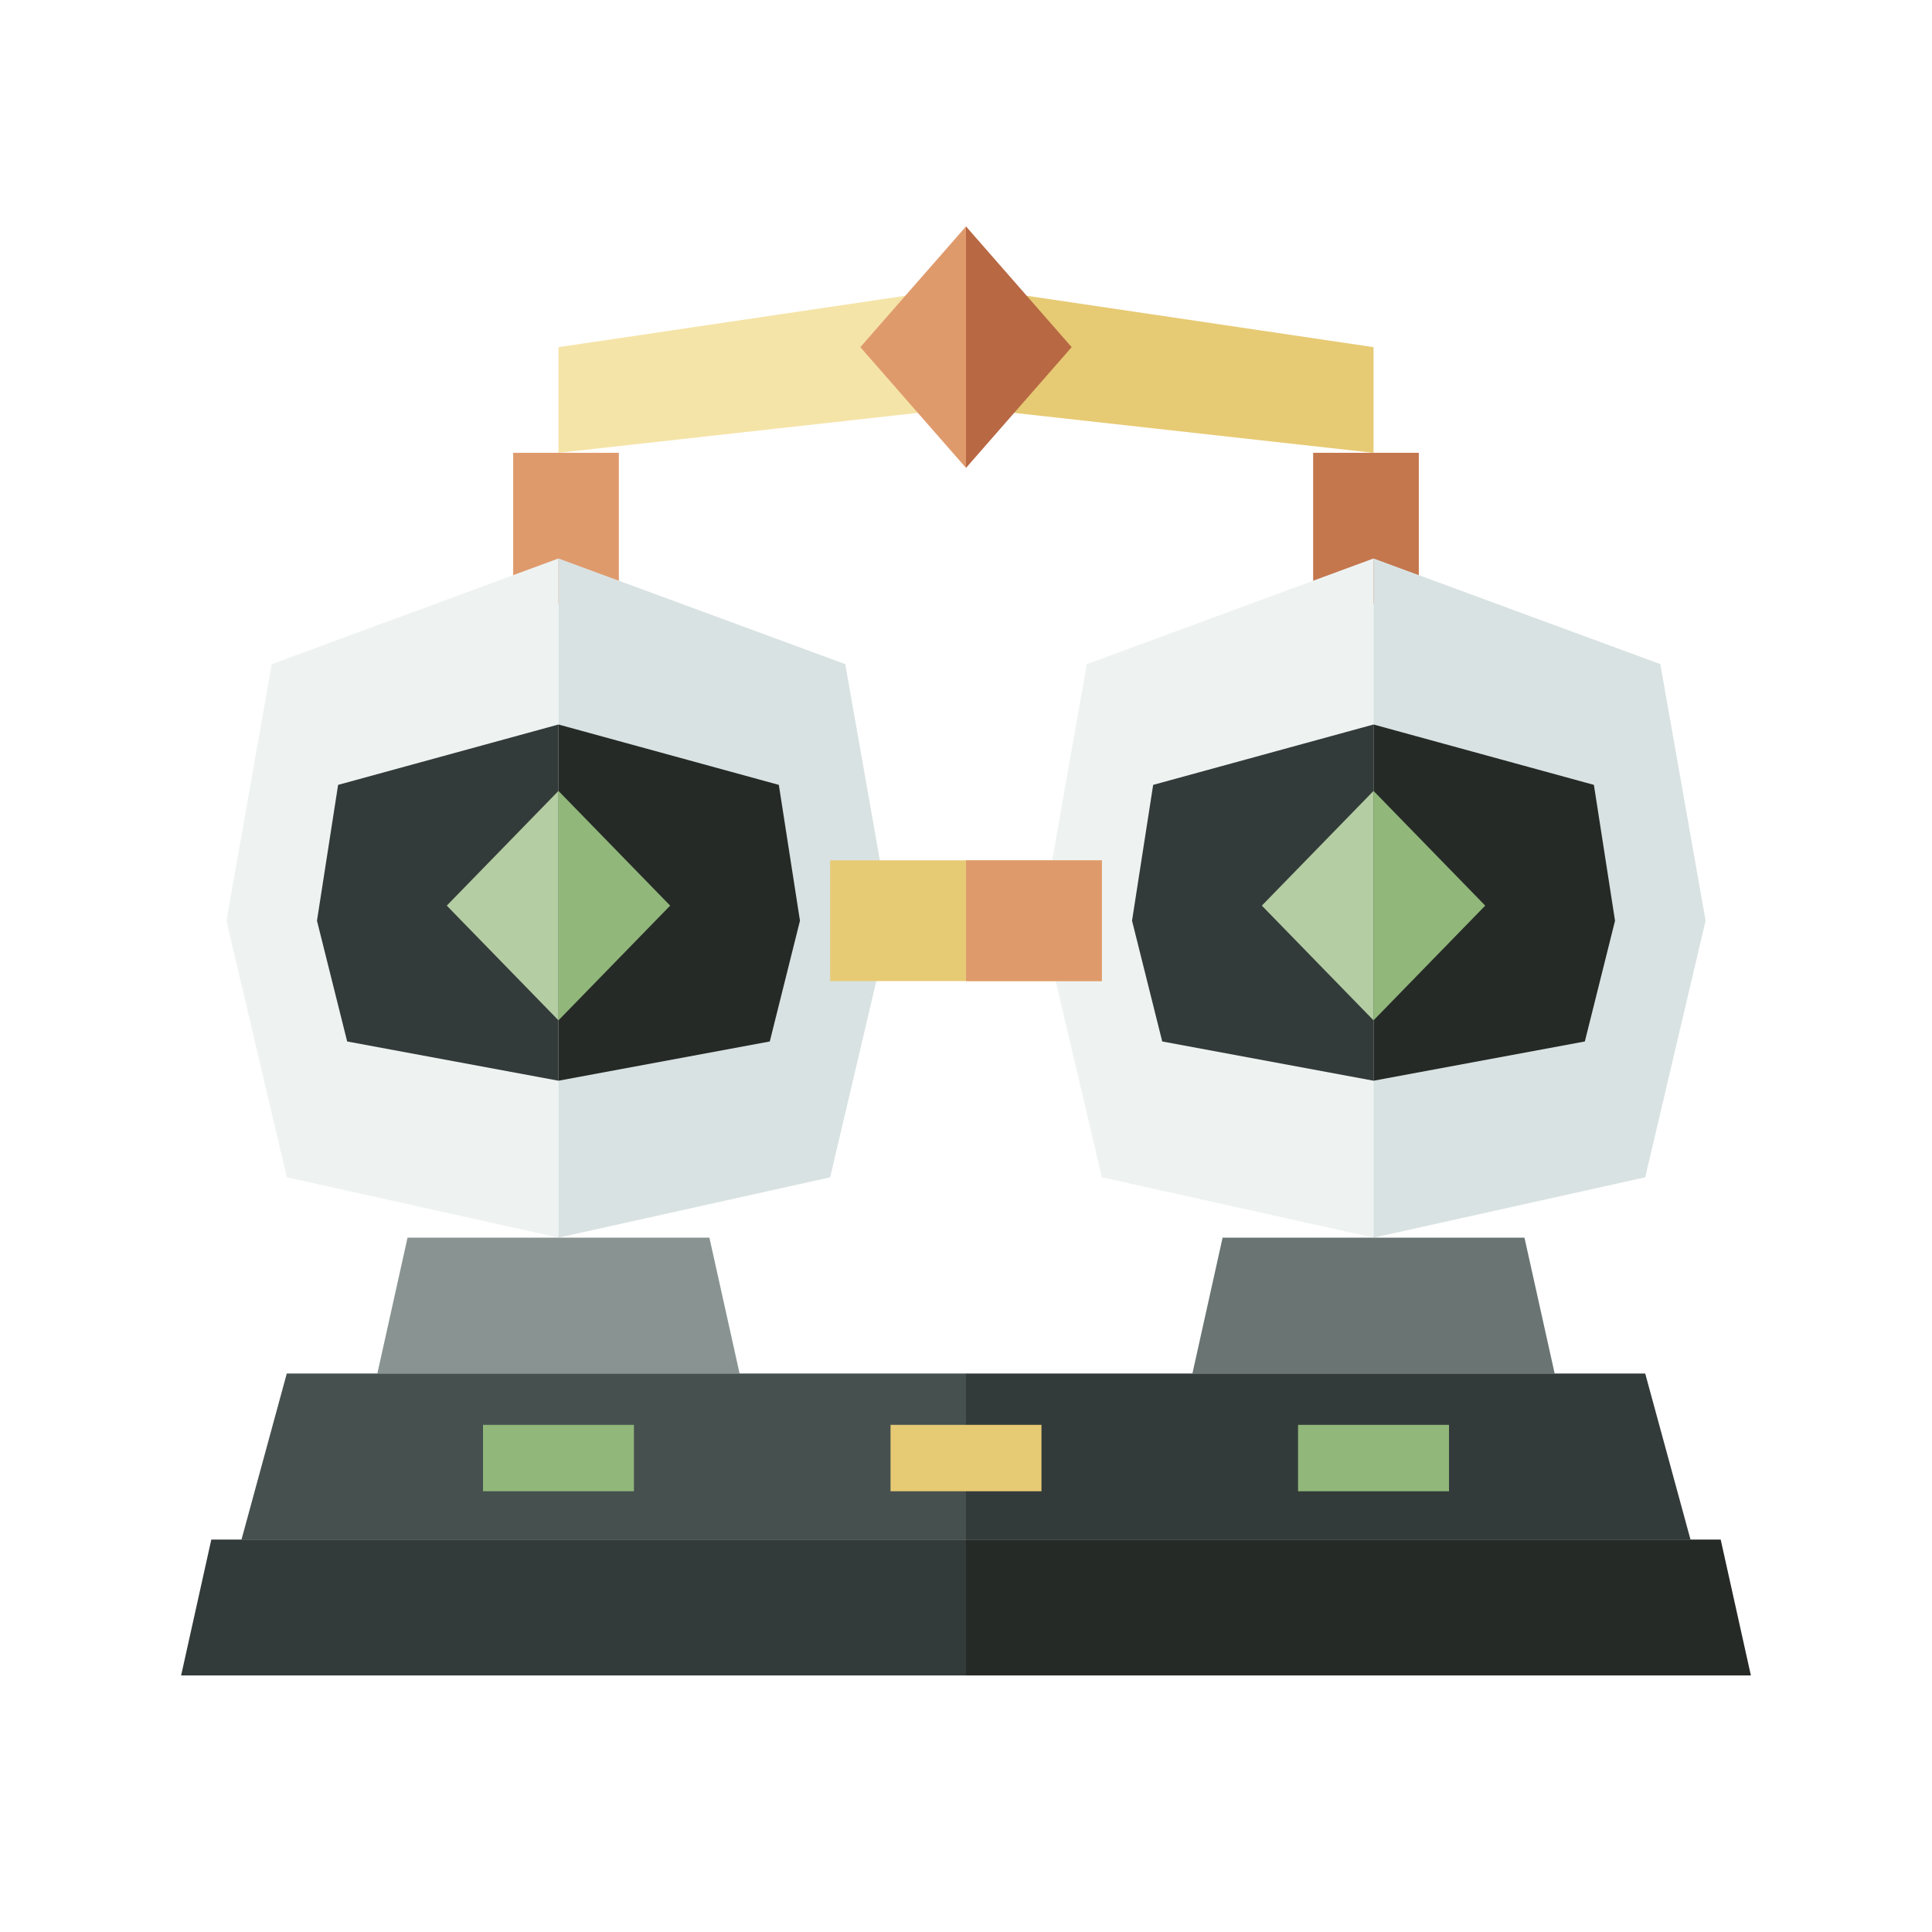
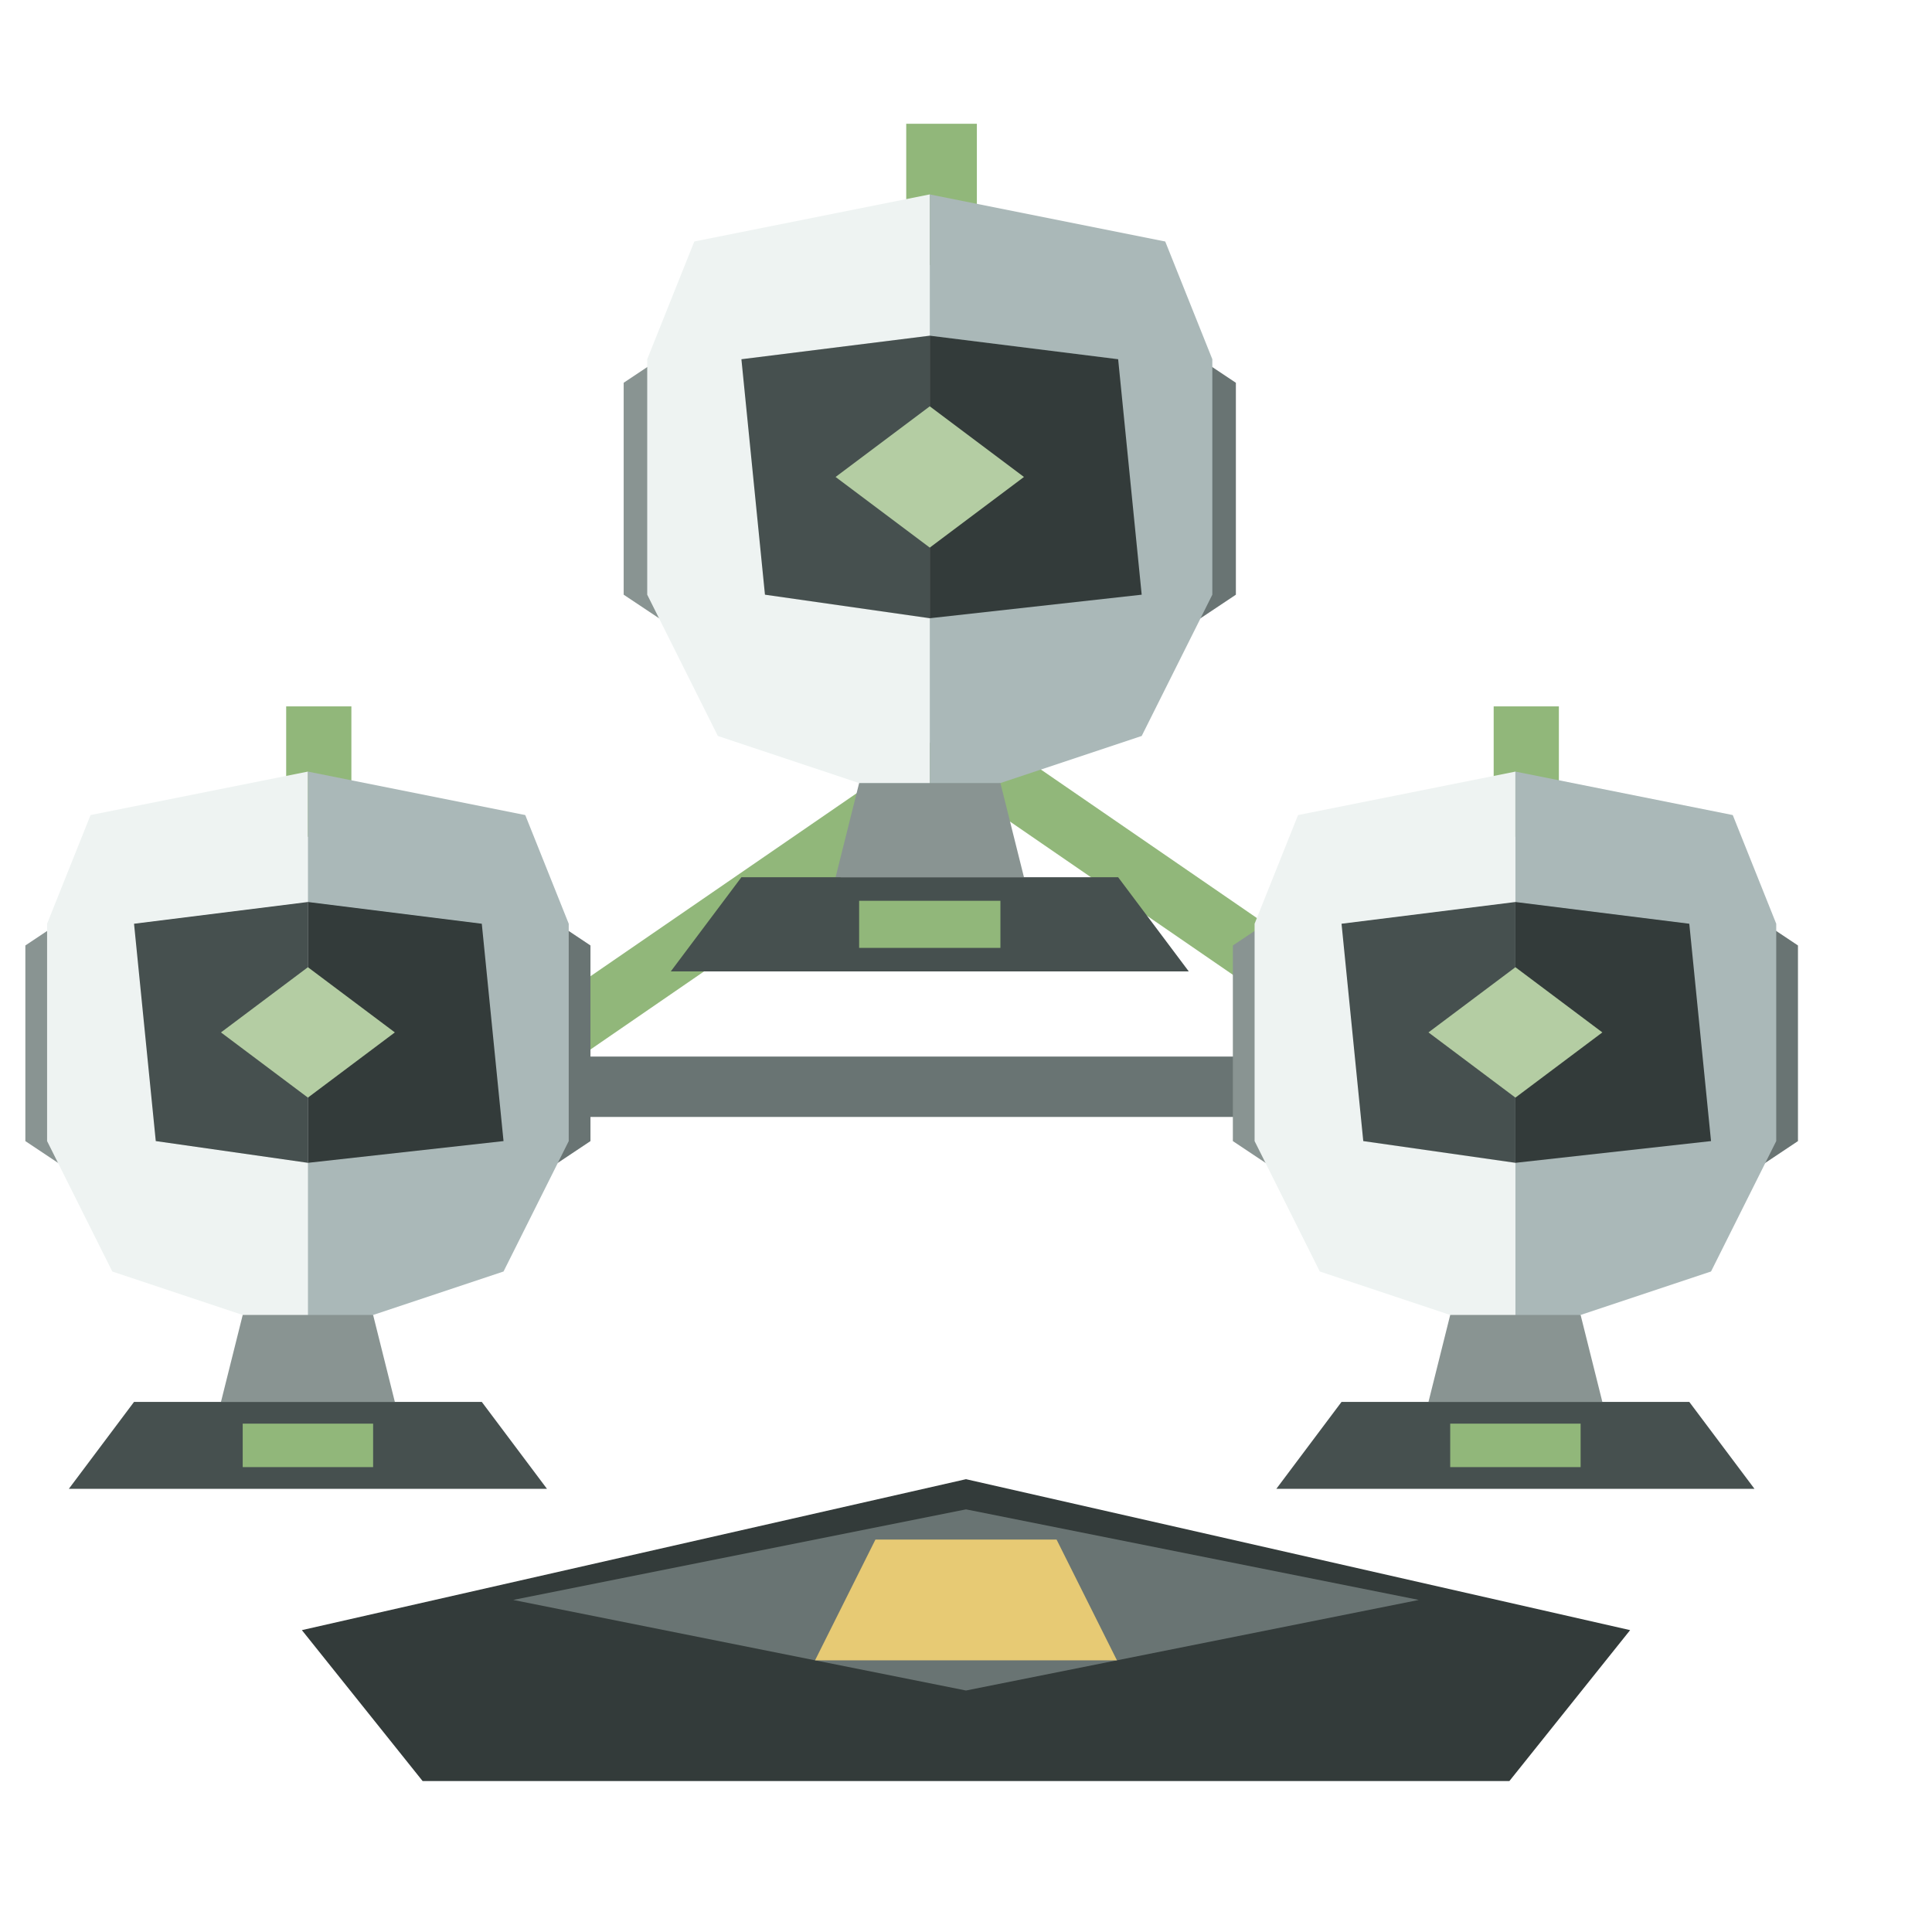
<svg xmlns="http://www.w3.org/2000/svg" width="64" height="64" viewBox="0 0 64 64">
-   <g id="assistantUpgrade2-master">
-     <polygon points="18.5,11.5 32.0,9.5 32.0,13.5 18.5,15.0" fill="#F5E4A8" />
-     <polygon points="45.5,11.5 32.0,9.5 32.0,13.5 45.5,15.0" fill="#E7CA74" />
-     <polygon points="17.0,15.0 20.5,15.0 20.5,20.0 17.0,20.0" fill="#DF9A6C" />
-     <polygon points="43.5,15.0 47.0,15.0 47.0,20.0 43.5,20.0" fill="#C4764D" />
-     <polygon points="32.0,7.5 28.5,11.5 32.0,15.5" fill="#DF9A6C" />
-     <polygon points="32.0,7.5 35.5,11.5 32.0,15.5" fill="#B86843" />
-     <polygon points="18.5,18.5 9.0,22.0 7.5,30.5 9.5,39.0 18.5,41.0" fill="#EEF3F2" />
-     <polygon points="18.5,18.5 28.0,22.0 29.5,30.5 27.5,39.0 18.5,41.0" fill="#D9E2E2" />
-     <polygon points="18.5,24.0 11.2,26.0 10.5,30.5 11.5,34.5 18.5,35.8" fill="#333B3A" />
-     <polygon points="18.5,24.0 25.8,26.0 26.5,30.5 25.5,34.5 18.5,35.8" fill="#252A27" />
-     <polygon points="18.5,26.2 14.8,30.0 18.5,33.8" fill="#B4CDA3" />
-     <polygon points="18.5,26.2 22.2,30.0 18.5,33.8" fill="#91B77A" />
-     <polygon points="45.5,18.5 36.0,22.0 34.5,30.5 36.5,39.0 45.5,41.0" fill="#EEF3F2" />
-     <polygon points="45.5,18.5 55.0,22.0 56.5,30.5 54.5,39.0 45.5,41.0" fill="#D9E2E2" />
-     <polygon points="45.5,24.0 38.2,26.0 37.5,30.5 38.5,34.5 45.5,35.8" fill="#333B3A" />
-     <polygon points="45.5,24.0 52.8,26.0 53.5,30.5 52.5,34.5 45.5,35.8" fill="#252A27" />
-     <polygon points="45.5,26.2 41.8,30.0 45.5,33.8" fill="#B4CDA3" />
-     <polygon points="45.5,26.2 49.2,30.0 45.5,33.8" fill="#91B77A" />
-     <polygon points="27.5,28.5 36.5,28.5 36.5,32.5 27.5,32.5" fill="#E7CA74" />
-     <polygon points="32.0,28.5 36.5,28.5 36.5,32.5 32.0,32.5" fill="#DF9A6C" />
-     <polygon points="13.5,41.0 23.5,41.0 24.5,45.5 12.5,45.5" fill="#899492" />
-     <polygon points="40.5,41.0 50.5,41.0 51.5,45.5 39.5,45.5" fill="#697473" />
-     <polygon points="9.5,45.5 32.0,45.5 32.0,51.0 8.0,51.0" fill="#46504F" />
-     <polygon points="54.5,45.5 32.0,45.5 32.0,51.0 56.0,51.0" fill="#333B3A" />
-     <polygon points="7.0,51.0 32.0,51.0 32.0,55.5 6.0,55.5" fill="#333B3A" />
-     <polygon points="57.0,51.0 32.0,51.0 32.0,55.5 58.0,55.5" fill="#252A27" />
-     <rect x="16.0" y="47.2" width="5.0" height="2.2" fill="#91B77A" />
-     <rect x="43.0" y="47.2" width="5.0" height="2.2" fill="#91B77A" />
-     <rect x="29.5" y="47.2" width="5.0" height="2.2" fill="#E7CA74" />
+   <g id="assistantUpgrade2-master" stroke-linecap="square" stroke-linejoin="miter">
+     <polyline points="16,36 32,25 48,36" fill="none" stroke="#91B77A" stroke-width="2" />
+     <line x1="16" y1="36" x2="48" y2="36" stroke="#697473" stroke-width="2" />
+     <g transform="translate(23,8) scale(0.78)">
+       <polygon points="9,-5 12,-5 12,1 9,1" fill="#91B77A" />
+       <polygon points="-3,6 0,4 0,17 -3,15" fill="#899492" />
+       <polygon points="23,6 20,4 20,17 23,15" fill="#697473" />
+       <polygon points="0,0 10,-2 10,24 1,21 -2,15 -2,5" fill="#EEF3F2" />
+       <polygon points="10,-2 20,0 22,5 22,15 19,21 10,24" fill="#AAB8B8" />
+       <polygon points="2,5 10,4 10,16 3,15" fill="#46504F" />
+       <polygon points="10,4 18,5 19,15 10,16" fill="#333B3A" />
+       <polygon points="10,7 14,10 10,13 6,10" fill="#B4CDA3" />
+       <polygon points="7,23 13,23 14,27 6,27" fill="#899492" />
+       <polygon points="2,27 18,27 21,31 -1,31" fill="#46504F" />
+       <rect x="7" y="28" width="6" height="2" fill="#91B77A" />
+     </g>
+     <g transform="translate(3,27) scale(0.72)">
+       <polygon points="9,-5 12,-5 12,1 9,1" fill="#91B77A" />
+       <polygon points="-3,6 0,4 0,17 -3,15" fill="#899492" />
+       <polygon points="23,6 20,4 20,17 23,15" fill="#697473" />
+       <polygon points="0,0 10,-2 10,24 1,21 -2,15 -2,5" fill="#EEF3F2" />
+       <polygon points="10,-2 20,0 22,5 22,15 19,21 10,24" fill="#AAB8B8" />
+       <polygon points="2,5 10,4 10,16 3,15" fill="#46504F" />
+       <polygon points="10,4 18,5 19,15 10,16" fill="#333B3A" />
+       <polygon points="10,7 14,10 10,13 6,10" fill="#B4CDA3" />
+       <polygon points="7,23 13,23 14,27 6,27" fill="#899492" />
+       <polygon points="2,27 18,27 21,31 -1,31" fill="#46504F" />
+       <rect x="7" y="28" width="6" height="2" fill="#91B77A" />
+     </g>
+     <g transform="translate(43,27) scale(0.72)">
+       <polygon points="9,-5 12,-5 12,1 9,1" fill="#91B77A" />
+       <polygon points="-3,6 0,4 0,17 -3,15" fill="#899492" />
+       <polygon points="23,6 20,4 20,17 23,15" fill="#697473" />
+       <polygon points="0,0 10,-2 10,24 1,21 -2,15 -2,5" fill="#EEF3F2" />
+       <polygon points="10,-2 20,0 22,5 22,15 19,21 10,24" fill="#AAB8B8" />
+       <polygon points="2,5 10,4 10,16 3,15" fill="#46504F" />
+       <polygon points="10,4 18,5 19,15 10,16" fill="#333B3A" />
+       <polygon points="10,7 14,10 10,13 6,10" fill="#B4CDA3" />
+       <polygon points="7,23 13,23 14,27 6,27" fill="#899492" />
+       <polygon points="2,27 18,27 21,31 -1,31" fill="#46504F" />
+       <rect x="7" y="28" width="6" height="2" fill="#91B77A" />
+     </g>
+     <polygon points="10,54 32,49 54,54 50,59 14,59" fill="#333B3A" />
+     <polygon points="17,53 32,50 47,53 32,56" fill="#697473" />
+     <polygon points="29,51 35,51 37,55 27,55" fill="#E7CA74" />
  </g>
</svg>
